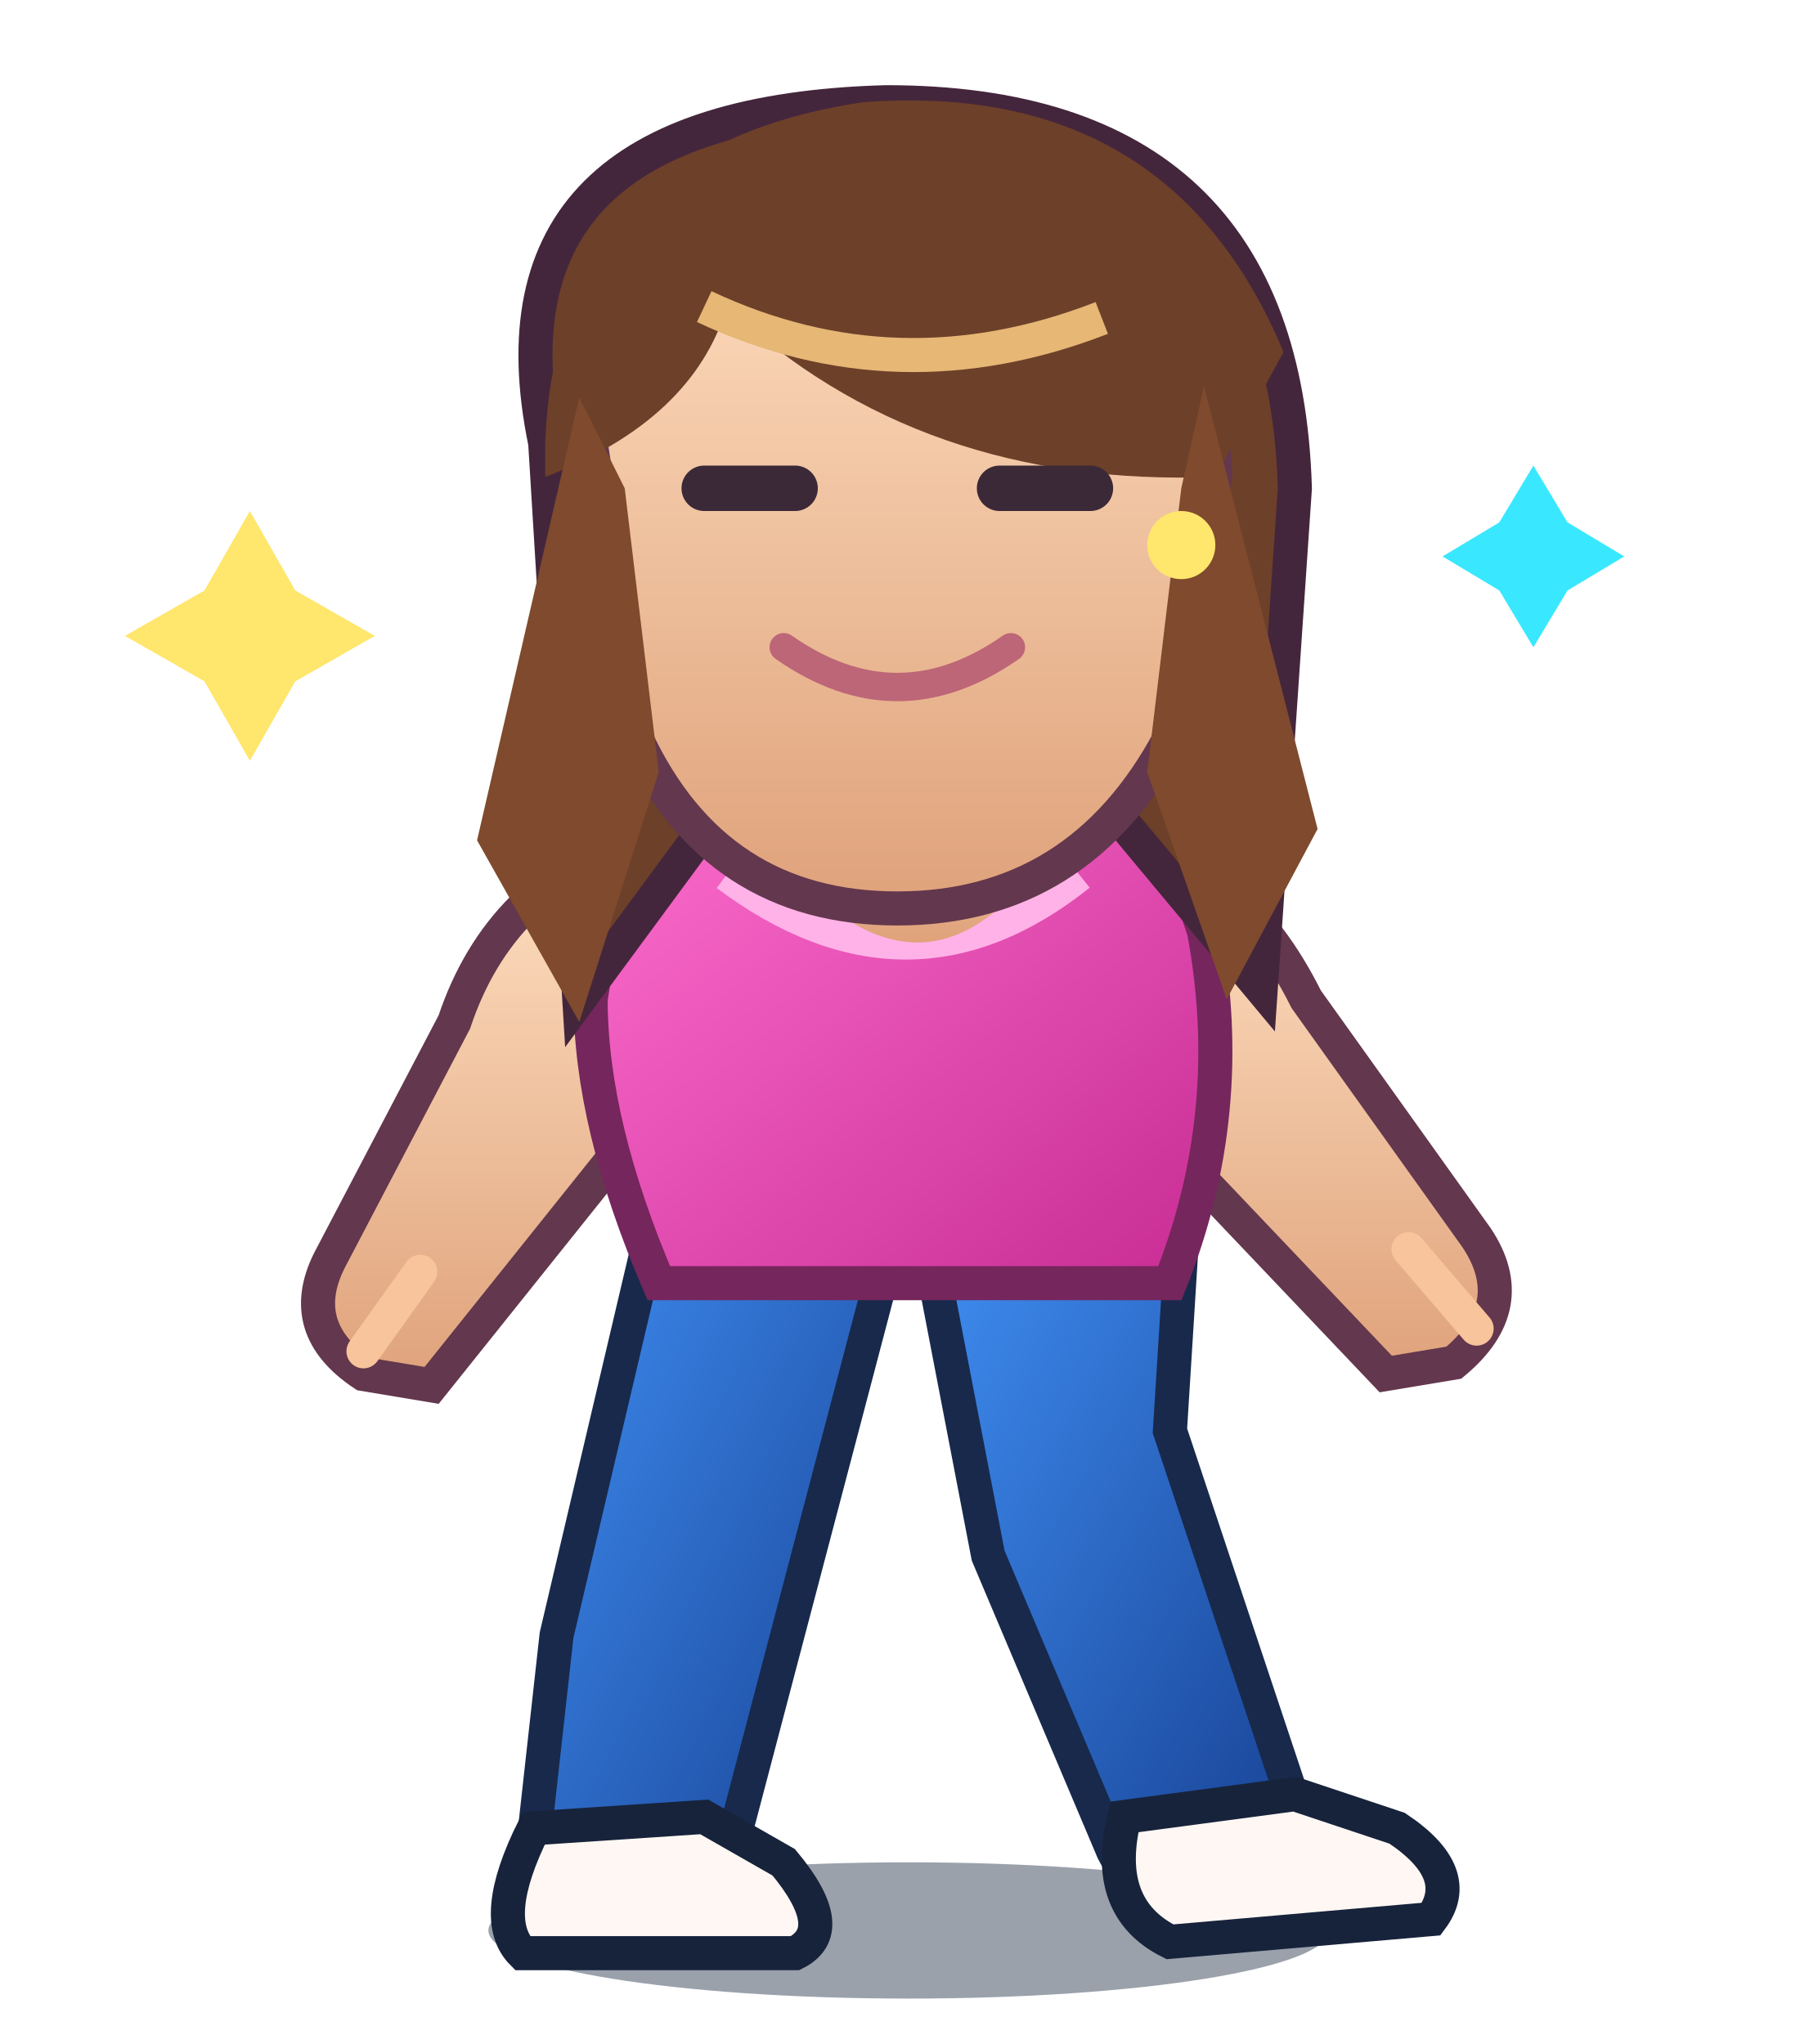
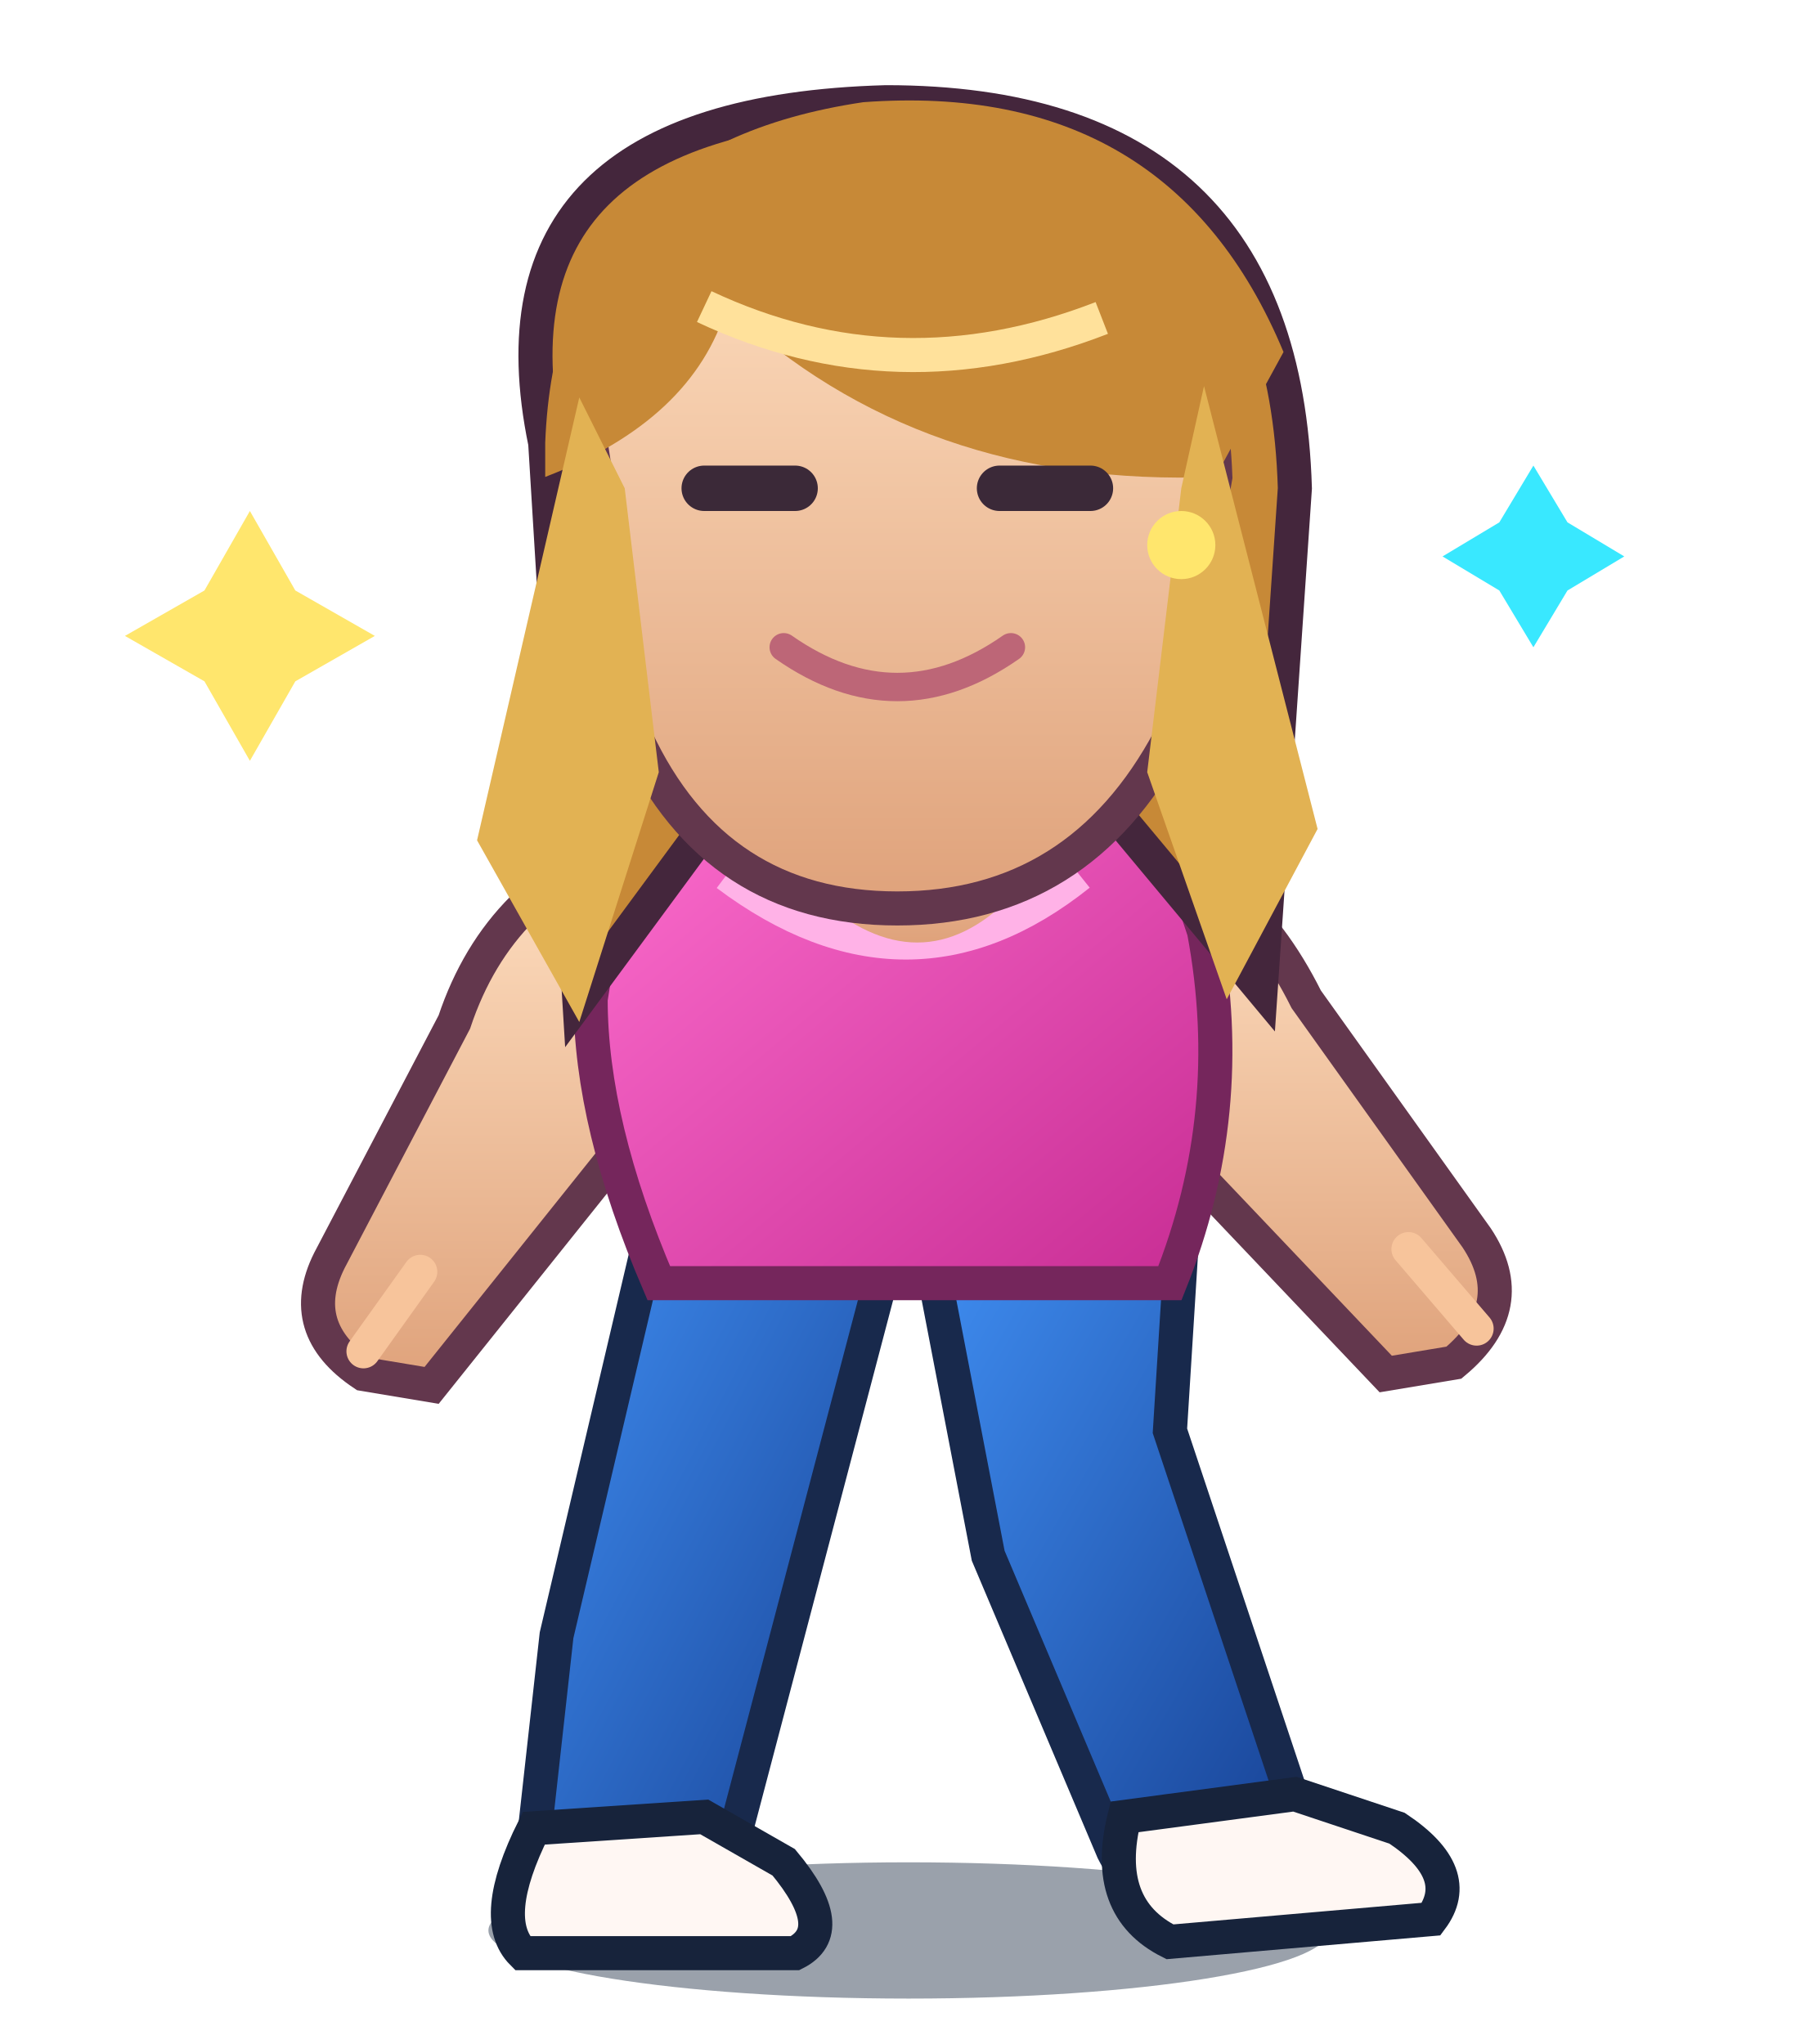
<svg xmlns="http://www.w3.org/2000/svg" viewBox="0 0 160 180">
  <defs>
    <linearGradient id="top" x1="0" y1="0" x2="1" y2="1">
      <stop stop-color="#ff70d0" />
      <stop offset="1" stop-color="#c72c93" />
    </linearGradient>
    <linearGradient id="jeans" x2="1" y2="1">
      <stop stop-color="#3f8df1" />
      <stop offset="1" stop-color="#163f91" />
    </linearGradient>
    <linearGradient id="skin" x2="0" y2="1">
      <stop stop-color="#ffe0c2" />
      <stop offset="1" stop-color="#dfa27b" />
    </linearGradient>
  </defs>
  <ellipse cx="80" cy="170" rx="37" ry="6" fill="#02152c" opacity=".4" />
  <path d="M57 110 49 144 47 162Q47 168 54 169L63 168 73 130 78 111Z" fill="url(#jeans)" stroke="#18294c" stroke-width="3" />
  <path d="M82 111 87 137 98 163Q101 169 108 166L115 162 103 126 104 110Z" fill="url(#jeans)" stroke="#18294c" stroke-width="3" />
  <path d="M47 161q-4 8-1 11l24 0q4-2-1-8l-7-4Z" fill="#fff7f3" stroke="#17233b" stroke-width="3" />
  <path d="M99 160q-2 8 4 11l23-2q3-4-3-8l-9-3Z" fill="#fff7f3" stroke="#17233b" stroke-width="3" />
  <path d="M56 74Q44 78 40 90L29 111Q26 117 32 121L38 122 54 102 65 91Z" fill="url(#skin)" stroke="#63374d" stroke-width="3" />
  <path d="M99 75Q109 76 115 88L130 109Q134 115 128 120L122 121 103 101 92 91Z" fill="url(#skin)" stroke="#63374d" stroke-width="3" />
  <path d="M55 69 52 88Q52 99 58 113L103 113Q109 98 106 82L101 67Z" fill="url(#top)" stroke="#75265c" stroke-width="3" />
  <path d="M64 77q16 12 31 0" fill="none" stroke="#ffb2e7" stroke-width="3" />
  <path d="M72 62h17v17q-8 8-17 0Z" fill="url(#skin)" />
-   <path d="M48 39Q42 10 78 9q35 0 36 34l-3 44-15-18-31 0-14 19Z" fill="#6d4029" stroke="#44263c" stroke-width="3" />
+   <path d="M48 39Q42 10 78 9q35 0 36 34l-3 44-15-18-31 0-14 19Z" fill="#c78937" stroke="#44263c" stroke-width="3" />
  <path d="M52 39Q50 17 79 15q27 0 28 27l-4 23q-8 15-24 15T56 65Z" fill="url(#skin)" stroke="#63374d" stroke-width="3" />
-   <path d="M48 39Q49 13 76 9q27-2 37 22l-6 11q-26 1-43-15-3 10-16 15Z" fill="#6d4029" />
-   <path d="M51 35 42 74 51 90 58 68 55 43Z" fill="#7f4a2d" />
-   <path d="M106 34 116 73 108 88 101 68 104 43Z" fill="#7f4a2d" />
+   <path d="M48 39Q49 13 76 9q27-2 37 22l-6 11q-26 1-43-15-3 10-16 15Z" fill="#c78937" />
+   <path d="M51 35 42 74 51 90 58 68 55 43Z" fill="#e2b253" />
+   <path d="M106 34 116 73 108 88 101 68 104 43Z" fill="#e2b253" />
  <path d="M62 43h8m18 0h8" stroke="#3b2938" stroke-width="4" stroke-linecap="round" />
  <path d="M69 57q10 7 20 0" stroke="#bd6677" stroke-width="2.5" fill="none" stroke-linecap="round" />
-   <path d="M62 27q17 8 35 1" fill="none" stroke="#e6b775" stroke-width="3" />
+   <path d="M62 27q17 8 35 1" fill="none" stroke="#ffe19b" stroke-width="3" />
  <circle cx="104" cy="48" r="3" fill="#ffe66d" />
  <path d="M37 112l-5 7m92-9 6 7" stroke="#f7c49b" stroke-width="3" stroke-linecap="round" />
  <path d="M18 52l4-7 4 7 7 4-7 4-4 7-4-7-7-4Z" fill="#ffe66d" />
  <path d="m132 46 3-5 3 5 5 3-5 3-3 5-3-5-5-3Z" fill="#39e8ff" />
</svg>
